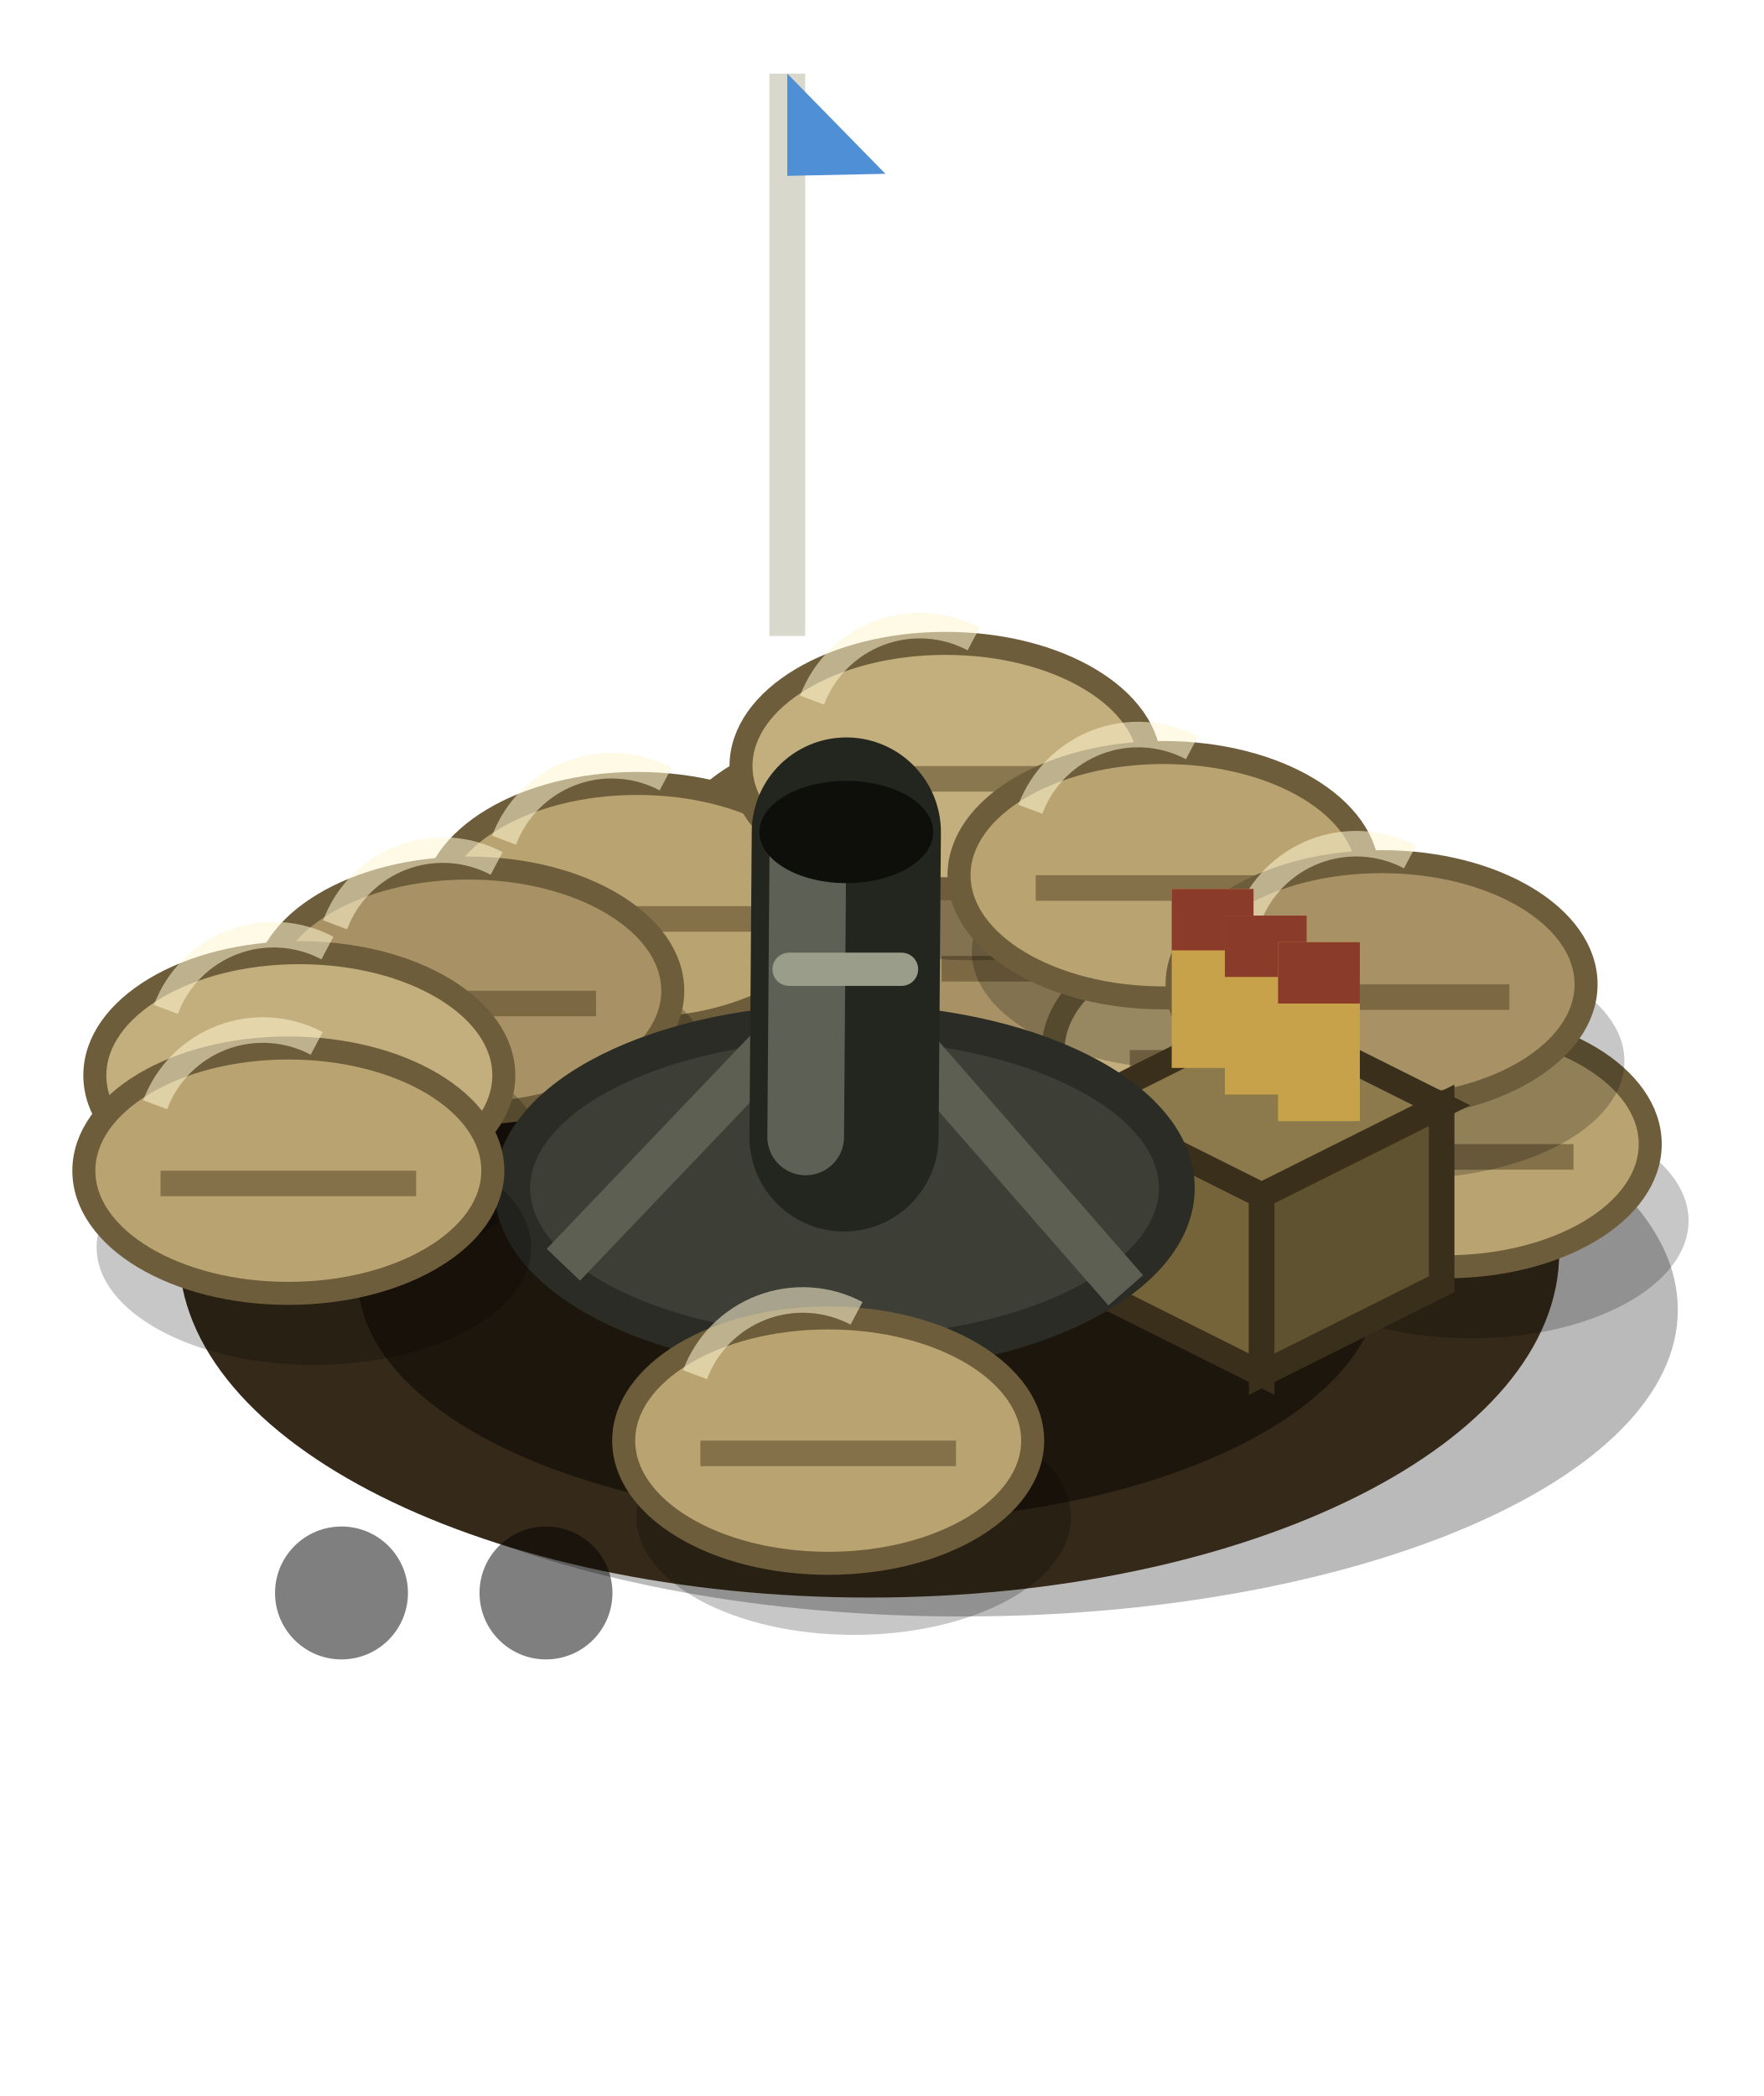
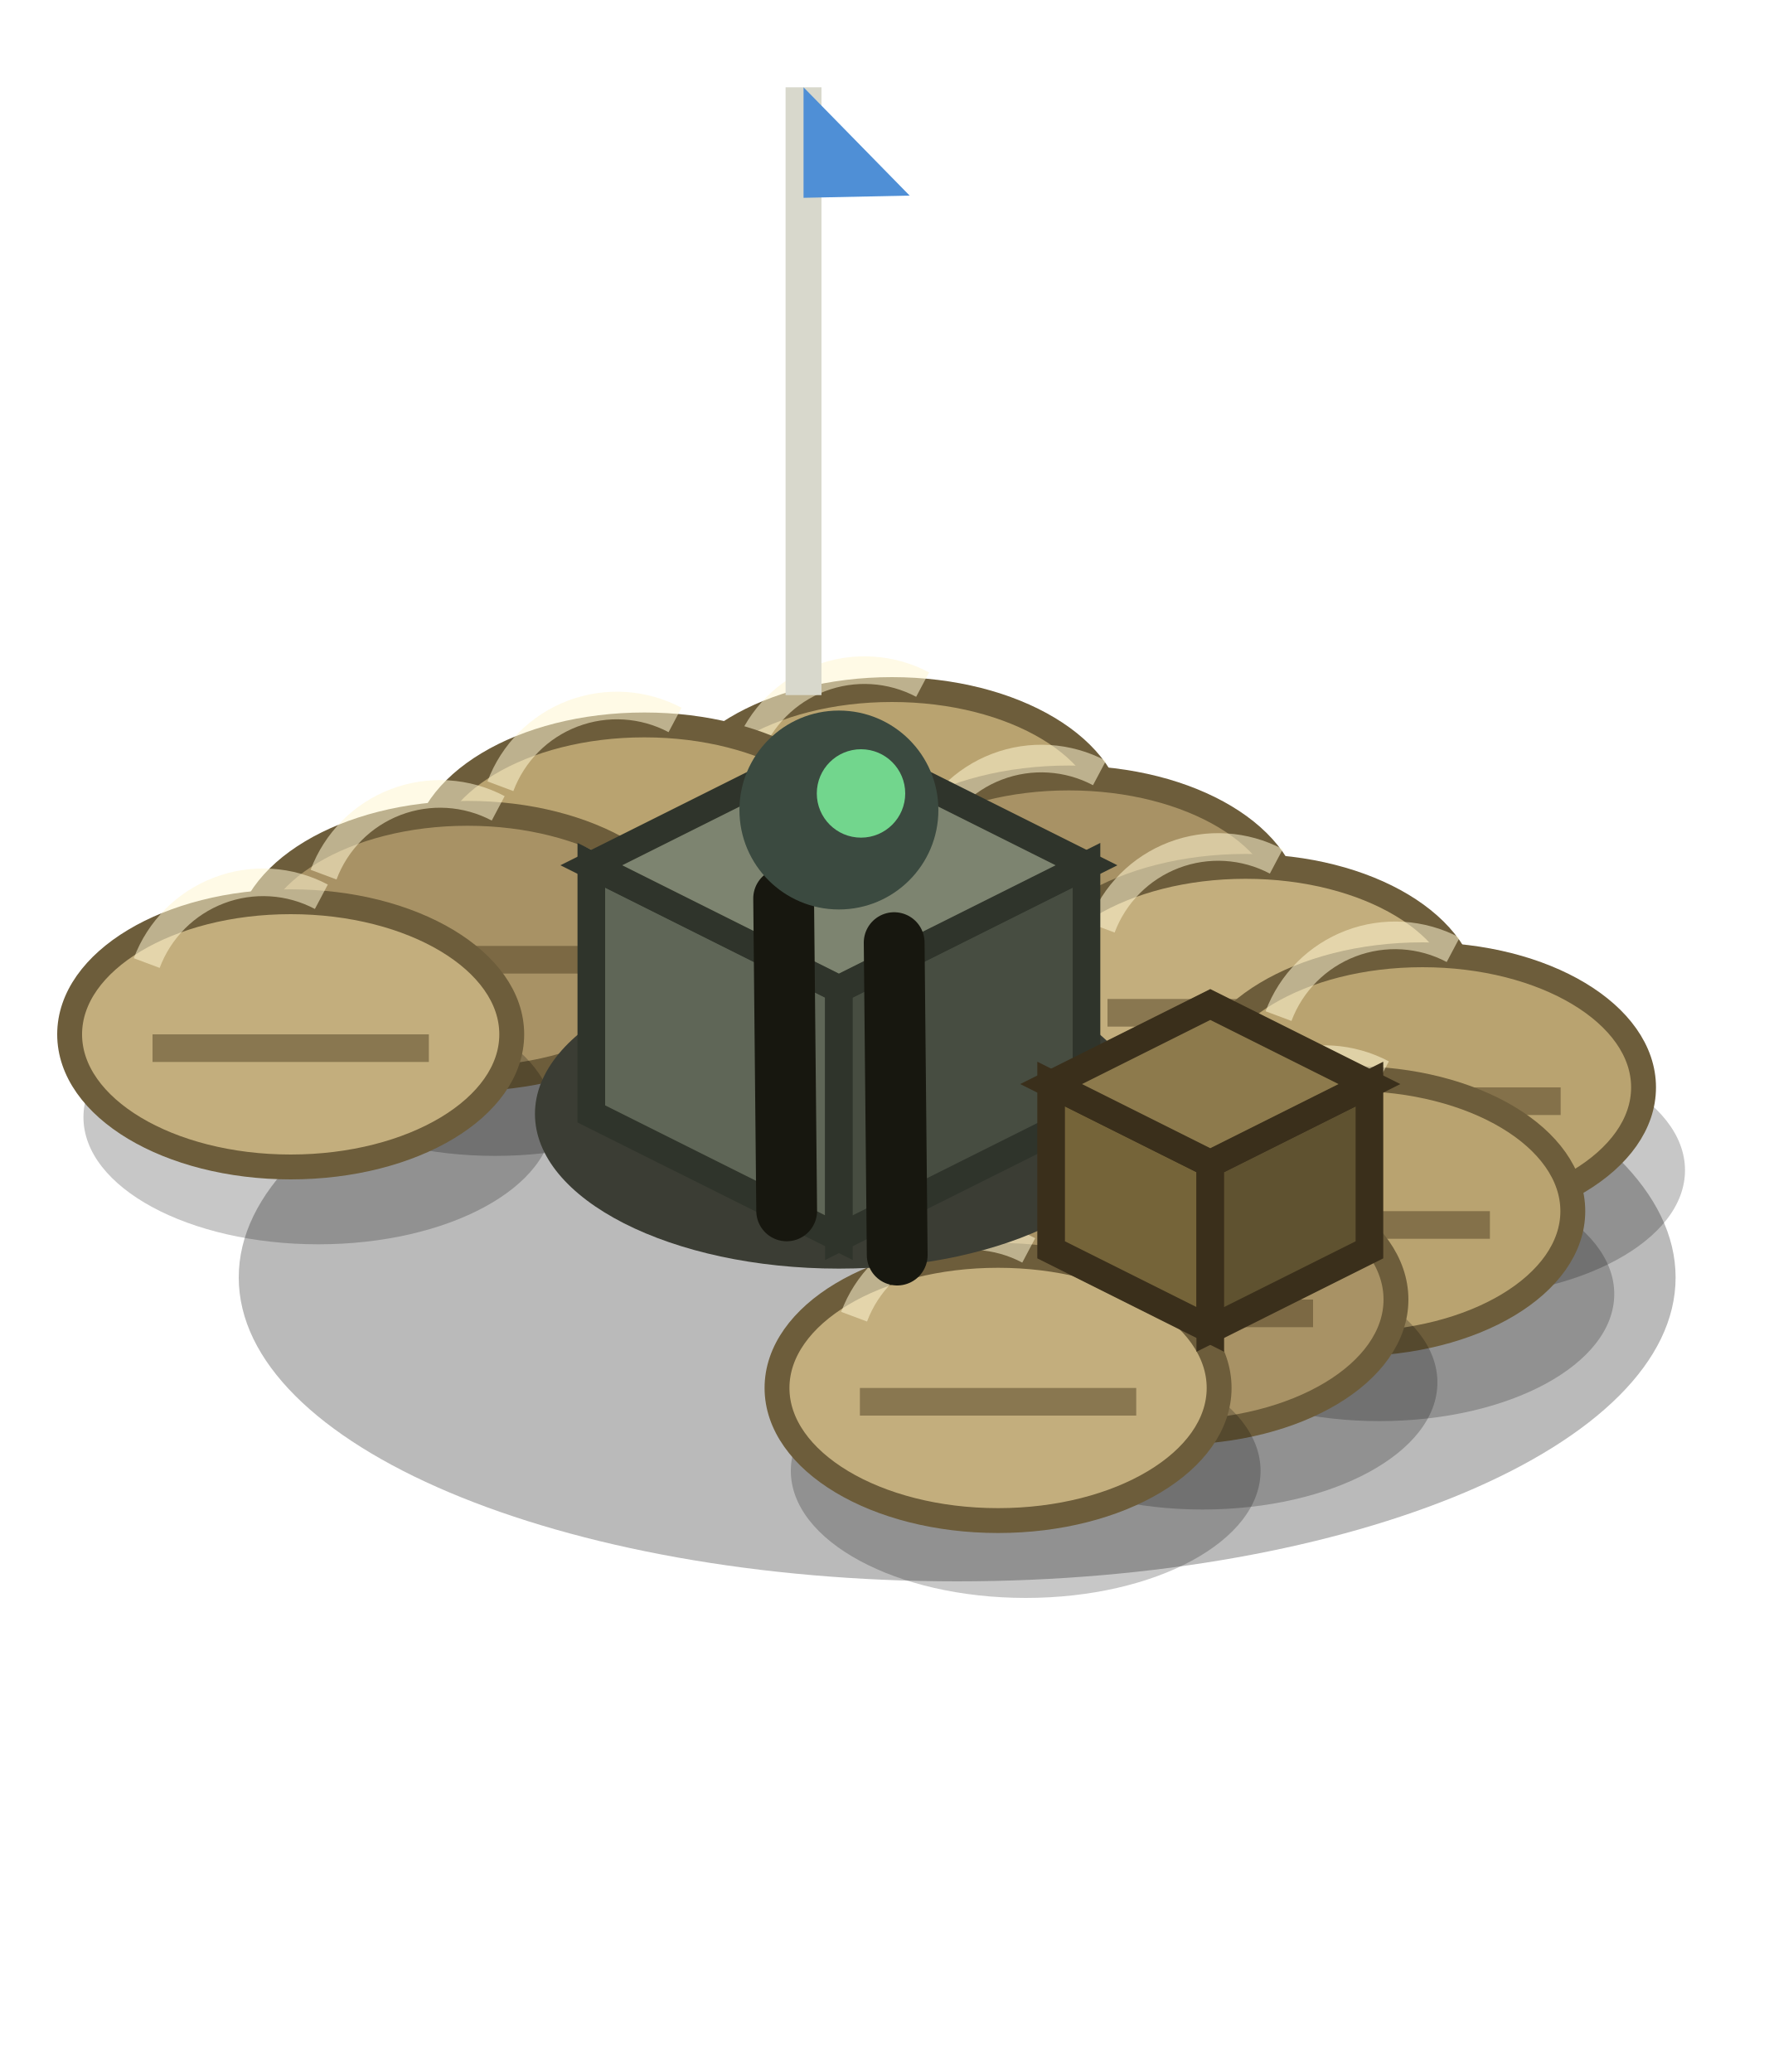
- <svg xmlns="http://www.w3.org/2000/svg" width="69" height="82" viewBox="-34 -48 69 82">
-   <rect id="bounds" x="-34" y="-48" width="69" height="82" fill="#000" fill-opacity="0" />
-   <path d="M31.64 3.24A28 12 0 1 1 -24.36 3.24A28 12 0 1 1 31.64 3.24" fill="rgba(0,0,0,.27)" />
-   <path d="M27 1A27 13.5 0 1 1 -27 1A27 13.5 0 1 1 27 1" fill="#35291a" />
-   <path d="M20 2A20 9.5 0 1 1 -20 2A20 9.5 0 1 1 20 2" fill="#1d160d" />
-   <path d="M9.98 -11.28A8.5 4.6 0 1 1 -7.02 -11.28A8.5 4.6 0 1 1 9.98 -11.28" fill="rgba(0,0,0,.22)" />
-   <path d="M8.48 -14.28A8 4.8 0 1 1 -7.52 -14.28A8 4.8 0 1 1 8.48 -14.28" fill="#b9a370" />
-   <path d="M8.48 -14.28A8 4.8 0 1 1 -7.52 -14.28A8 4.8 0 1 1 8.48 -14.28" fill="none" stroke="#6d5d3b" stroke-width="0.9" />
-   <path d="M-4.73 -16.86A4.5 4.5 0 0 1 1.59 -19.26" fill="none" stroke="rgba(255,246,210,.55)" stroke-width="1" />
-   <path d="M-4.52 -13.78L5.48 -13.78" fill="none" stroke="rgba(80,64,36,.5)" stroke-width="1" />
-   <path d="M17.34 -7.6A8.5 4.6 0 1 1 0.34 -7.6A8.5 4.6 0 1 1 17.34 -7.6" fill="rgba(0,0,0,.22)" />
-   <path d="M15.84 -10.6A8 4.8 0 1 1 -0.16 -10.6A8 4.8 0 1 1 15.84 -10.6" fill="#a89265" />
-   <path d="M15.84 -10.6A8 4.8 0 1 1 -0.16 -10.6A8 4.8 0 1 1 15.84 -10.6" fill="none" stroke="#6d5d3b" stroke-width="0.9" />
-   <path d="M2.63 -13.18A4.5 4.5 0 0 1 8.95 -15.58" fill="none" stroke="rgba(255,246,210,.55)" stroke-width="1" />
-   <path d="M2.84 -10.1L12.84 -10.1" fill="none" stroke="rgba(80,64,36,.5)" stroke-width="1" />
-   <path d="M24.7 -3.92A8.5 4.6 0 1 1 7.7 -3.92A8.5 4.6 0 1 1 24.7 -3.92" fill="rgba(0,0,0,.22)" />
-   <path d="M23.2 -6.92A8 4.8 0 1 1 7.2 -6.92A8 4.8 0 1 1 23.2 -6.92" fill="#c3ae7d" />
-   <path d="M23.2 -6.92A8 4.8 0 1 1 7.2 -6.92A8 4.8 0 1 1 23.2 -6.92" fill="none" stroke="#6d5d3b" stroke-width="0.9" />
-   <path d="M9.99 -9.5A4.5 4.5 0 0 1 16.31 -11.9" fill="none" stroke="rgba(255,246,210,.55)" stroke-width="1" />
-   <path d="M10.2 -6.42L20.2 -6.42" fill="none" stroke="rgba(80,64,36,.5)" stroke-width="1" />
-   <path d="M32.06 -0.24A8.5 4.6 0 1 1 15.06 -0.24A8.5 4.6 0 1 1 32.06 -0.24" fill="rgba(0,0,0,.22)" />
-   <path d="M30.56 -3.24A8 4.8 0 1 1 14.56 -3.24A8 4.8 0 1 1 30.56 -3.24" fill="#b9a370" />
-   <path d="M30.56 -3.24A8 4.8 0 1 1 14.56 -3.24A8 4.8 0 1 1 30.56 -3.24" fill="none" stroke="#6d5d3b" stroke-width="0.9" />
-   <path d="M17.35 -5.82A4.5 4.5 0 0 1 23.67 -8.22" fill="none" stroke="rgba(255,246,210,.55)" stroke-width="1" />
-   <path d="M17.56 -2.74L27.56 -2.74" fill="none" stroke="rgba(80,64,36,.5)" stroke-width="1" />
-   <path d="M0.43 -9.55A8.5 4.6 0 1 1 -16.57 -9.55A8.5 4.6 0 1 1 0.43 -9.55" fill="rgba(0,0,0,.22)" />
-   <path d="M-1.07 -12.55A8 4.8 0 1 1 -17.07 -12.55A8 4.8 0 1 1 -1.07 -12.55" fill="#b9a370" />
-   <path d="M-1.07 -12.55A8 4.8 0 1 1 -17.07 -12.55A8 4.8 0 1 1 -1.07 -12.55" fill="none" stroke="#6d5d3b" stroke-width="0.9" />
-   <path d="M-14.28 -15.13A4.5 4.5 0 0 1 -7.96 -17.52" fill="none" stroke="rgba(255,246,210,.55)" stroke-width="1" />
-   <path d="M-14.07 -12.05L-4.07 -12.05" fill="none" stroke="rgba(80,64,36,.5)" stroke-width="1" />
-   <path d="M-6.18 -6.24A8.5 4.6 0 1 1 -23.18 -6.24A8.5 4.6 0 1 1 -6.18 -6.24" fill="rgba(0,0,0,.22)" />
-   <path d="M-7.68 -9.24A8 4.8 0 1 1 -23.68 -9.24A8 4.8 0 1 1 -7.68 -9.24" fill="#a89265" />
-   <path d="M-7.68 -9.24A8 4.8 0 1 1 -23.68 -9.24A8 4.8 0 1 1 -7.68 -9.24" fill="none" stroke="#6d5d3b" stroke-width="0.9" />
-   <path d="M-20.89 -11.82A4.5 4.5 0 0 1 -14.57 -14.22" fill="none" stroke="rgba(255,246,210,.55)" stroke-width="1" />
-   <path d="M-20.68 -8.74L-10.68 -8.74" fill="none" stroke="rgba(80,64,36,.5)" stroke-width="1" />
-   <path d="M-12.79 -2.93A8.5 4.6 0 1 1 -29.79 -2.93A8.5 4.6 0 1 1 -12.79 -2.93" fill="rgba(0,0,0,.22)" />
-   <path d="M-14.29 -5.93A8 4.8 0 1 1 -30.29 -5.93A8 4.8 0 1 1 -14.29 -5.93" fill="#c3ae7d" />
-   <path d="M-14.29 -5.93A8 4.8 0 1 1 -30.29 -5.93A8 4.8 0 1 1 -14.29 -5.93" fill="none" stroke="#6d5d3b" stroke-width="0.9" />
-   <path d="M-27.51 -8.51A4.5 4.5 0 0 1 -21.19 -10.91" fill="none" stroke="rgba(255,246,210,.55)" stroke-width="1" />
-   <path d="M-27.29 -5.43L-17.29 -5.43" fill="none" stroke="rgba(80,64,36,.5)" stroke-width="1" />
-   <path d="M12.49 -15.03A8.5 4.6 0 1 1 -4.51 -15.03A8.5 4.6 0 1 1 12.49 -15.03" fill="rgba(0,0,0,.22)" />
-   <path d="M10.99 -18.03A8 4.8 0 1 1 -5.01 -18.03A8 4.8 0 1 1 10.99 -18.03" fill="#c3ae7d" />
-   <path d="M10.99 -18.03A8 4.8 0 1 1 -5.01 -18.03A8 4.8 0 1 1 10.99 -18.03" fill="none" stroke="#6d5d3b" stroke-width="0.9" />
-   <path d="M-2.23 -20.61A4.5 4.5 0 0 1 4.09 -23" fill="none" stroke="rgba(255,246,210,.55)" stroke-width="1" />
-   <path d="M-2.01 -17.53L7.99 -17.53" fill="none" stroke="rgba(80,64,36,.5)" stroke-width="1" />
-   <path d="M21.02 -10.76A8.5 4.6 0 1 1 4.02 -10.76A8.5 4.6 0 1 1 21.02 -10.76" fill="rgba(0,0,0,.22)" />
-   <path d="M19.52 -13.76A8 4.8 0 1 1 3.52 -13.76A8 4.8 0 1 1 19.52 -13.76" fill="#b9a370" />
-   <path d="M19.52 -13.76A8 4.8 0 1 1 3.52 -13.76A8 4.8 0 1 1 19.52 -13.76" fill="none" stroke="#6d5d3b" stroke-width="0.9" />
-   <path d="M6.31 -16.34A4.5 4.5 0 0 1 12.63 -18.74" fill="none" stroke="rgba(255,246,210,.55)" stroke-width="1" />
-   <path d="M6.52 -13.26L16.52 -13.26" fill="none" stroke="rgba(80,64,36,.5)" stroke-width="1" />
-   <path d="M29.55 -6.49A8.5 4.6 0 1 1 12.55 -6.49A8.5 4.6 0 1 1 29.55 -6.49" fill="rgba(0,0,0,.22)" />
-   <path d="M28.05 -9.49A8 4.8 0 1 1 12.05 -9.49A8 4.8 0 1 1 28.05 -9.49" fill="#a89265" />
-   <path d="M28.05 -9.49A8 4.8 0 1 1 12.05 -9.49A8 4.8 0 1 1 28.05 -9.49" fill="none" stroke="#6d5d3b" stroke-width="0.9" />
-   <path d="M14.84 -12.07A4.5 4.5 0 0 1 21.16 -14.47" fill="none" stroke="rgba(255,246,210,.55)" stroke-width="1" />
-   <path d="M15.05 -8.99L25.05 -8.99" fill="none" stroke="rgba(80,64,36,.5)" stroke-width="1" />
-   <path d="M8.32 2.24L15.36 5.76L15.36 -1.24L8.32 -4.76Z" fill="#756439" />
-   <path d="M8.32 2.24L15.36 5.76L15.36 -1.24L8.32 -4.76Z" fill="none" stroke="#3a2f1b" stroke-width="1" />
-   <path d="M22.4 2.24L15.36 5.76L15.36 -1.24L22.4 -4.76Z" fill="#5f5230" />
-   <path d="M22.4 2.24L15.36 5.76L15.36 -1.24L22.4 -4.76Z" fill="none" stroke="#3a2f1b" stroke-width="1" />
-   <path d="M15.36 -8.28L22.4 -4.76L15.36 -1.24L8.32 -4.76Z" fill="#8d7a4c" />
-   <path d="M15.36 -8.28L22.4 -4.76L15.36 -1.24L8.32 -4.76Z" fill="none" stroke="#3a2f1b" stroke-width="1" />
-   <rect x="11.84" y="-13.22" width="3.2" height="7" fill="#c8a24a" />
-   <rect x="11.84" y="-13.22" width="3.2" height="2.4" fill="#8b3b2a" />
-   <rect x="13.92" y="-12.18" width="3.2" height="7" fill="#c8a24a" />
-   <rect x="13.92" y="-12.18" width="3.2" height="2.4" fill="#8b3b2a" />
-   <rect x="16" y="-11.14" width="3.2" height="7" fill="#c8a24a" />
-   <rect x="16" y="-11.14" width="3.2" height="2.4" fill="#8b3b2a" />
-   <path d="M12.04 -1.52A13 6.5 0 1 1 -13.96 -1.52A13 6.5 0 1 1 12.04 -1.52" fill="#3d3f37" />
-   <path d="M12.04 -1.52A13 6.5 0 1 1 -13.96 -1.52A13 6.5 0 1 1 12.04 -1.52" fill="none" stroke="#2a2c25" stroke-width="1.4" />
-   <path d="M-0.93 -10.08L-11.96 1.48M-0.93 -10.08L10.04 2.48" fill="none" stroke="#5c5f52" stroke-width="1.8" />
-   <path d="M-0.98 -3.52L-0.89 -15.45" fill="none" stroke="#23251f" stroke-width="7.4" stroke-linecap="round" />
-   <path d="M-2.48 -3.52L-2.39 -15.45" fill="none" stroke="#5d6054" stroke-width="3" stroke-linecap="round" />
-   <path d="M-3.13 -10.08L1.27 -10.08" fill="none" stroke="#9a9d8a" stroke-width="1.3" stroke-linecap="round" />
-   <path d="M2.51 -15.45A3.4 2 0 1 1 -4.29 -15.45A3.4 2 0 1 1 2.51 -15.45" fill="#0e0f0b" />
-   <path d="M-13.22 0.8A8.5 4.6 0 1 1 -30.22 0.8A8.5 4.6 0 1 1 -13.22 0.8" fill="rgba(0,0,0,.22)" />
-   <path d="M-14.72 -2.2A8 4.8 0 1 1 -30.72 -2.2A8 4.8 0 1 1 -14.72 -2.2" fill="#b9a370" />
-   <path d="M-14.72 -2.2A8 4.8 0 1 1 -30.72 -2.2A8 4.8 0 1 1 -14.72 -2.2" fill="none" stroke="#6d5d3b" stroke-width="0.9" />
-   <path d="M-27.93 -4.78A4.5 4.5 0 0 1 -21.61 -7.18" fill="none" stroke="rgba(255,246,210,.55)" stroke-width="1" />
-   <path d="M-27.72 -1.7L-17.72 -1.7" fill="none" stroke="rgba(80,64,36,.5)" stroke-width="1" />
-   <path d="M7.9 11.36A8.5 4.6 0 1 1 -9.1 11.36A8.5 4.6 0 1 1 7.9 11.36" fill="rgba(0,0,0,.22)" />
-   <path d="M6.4 8.36A8 4.8 0 1 1 -9.6 8.36A8 4.8 0 1 1 6.4 8.36" fill="#b9a370" />
-   <path d="M6.4 8.36A8 4.8 0 1 1 -9.6 8.36A8 4.8 0 1 1 6.4 8.36" fill="none" stroke="#6d5d3b" stroke-width="0.9" />
-   <path d="M-6.81 5.78A4.5 4.5 0 0 1 -0.49 3.38" fill="none" stroke="rgba(255,246,210,.55)" stroke-width="1" />
-   <path d="M-6.6 8.86L3.4 8.86" fill="none" stroke="rgba(80,64,36,.5)" stroke-width="1" />
-   <path d="M-3.2 -23.12L-3.2 -45.12" fill="none" stroke="#d8d8cc" stroke-width="1.4" />
-   <path d="M-3.2 -45.12L-3.2 -41.12L0.64 -41.2Z" fill="#4f8fd6" />
-   <path d="M-18.04 14.32A2.6 2.6 0 1 1 -23.24 14.32A2.6 2.6 0 1 1 -18.04 14.32" fill="rgba(0,0,0,.5)" />
-   <path d="M-10.04 14.32A2.6 2.6 0 1 1 -15.24 14.32A2.6 2.6 0 1 1 -10.04 14.32" fill="rgba(0,0,0,.5)" />
+ <svg xmlns="http://www.w3.org/2000/svg" width="64" height="75" viewBox="-31 -43 64 75">
+   <rect id="bounds" x="-31" y="-43" width="64" height="75" fill="#000" fill-opacity="0" />
+   <path d="M29.64 3.24A26 11 0 1 1 -22.36 3.24A26 11 0 1 1 29.64 3.24" fill="rgba(0,0,0,.27)" />
+   <path d="M10.78 -10.24A8.5 4.6 0 1 1 -6.22 -10.24A8.5 4.6 0 1 1 10.78 -10.24" fill="rgba(0,0,0,.22)" />
+   <path d="M9.28 -13.24A8 4.8 0 1 1 -6.72 -13.24A8 4.8 0 1 1 9.28 -13.24" fill="#b9a370" />
+   <path d="M9.28 -13.24A8 4.8 0 1 1 -6.72 -13.24A8 4.8 0 1 1 9.28 -13.24" fill="none" stroke="#6d5d3b" stroke-width="0.9" />
+   <path d="M-3.93 -15.82A4.5 4.5 0 0 1 2.39 -18.22" fill="none" stroke="rgba(255,246,210,.55)" stroke-width="1" />
+   <path d="M-3.72 -12.74L6.28 -12.74" fill="none" stroke="rgba(80,64,36,.5)" stroke-width="1" />
+   <path d="M17.18 -7.04A8.5 4.6 0 1 1 0.18 -7.04A8.5 4.6 0 1 1 17.18 -7.04" fill="rgba(0,0,0,.22)" />
+   <path d="M15.68 -10.04A8 4.8 0 1 1 -0.32 -10.04A8 4.8 0 1 1 15.68 -10.04" fill="#a89265" />
+   <path d="M15.68 -10.04A8 4.8 0 1 1 -0.32 -10.04A8 4.8 0 1 1 15.68 -10.04" fill="none" stroke="#6d5d3b" stroke-width="0.9" />
+   <path d="M2.47 -12.62A4.5 4.5 0 0 1 8.79 -15.02" fill="none" stroke="rgba(255,246,210,.55)" stroke-width="1" />
+   <path d="M2.68 -9.54L12.68 -9.54" fill="none" stroke="rgba(80,64,36,.5)" stroke-width="1" />
+   <path d="M23.58 -3.84A8.5 4.6 0 1 1 6.58 -3.84A8.5 4.6 0 1 1 23.58 -3.84" fill="rgba(0,0,0,.22)" />
+   <path d="M22.08 -6.84A8 4.8 0 1 1 6.08 -6.84A8 4.8 0 1 1 22.08 -6.84" fill="#c3ae7d" />
+   <path d="M22.08 -6.84A8 4.8 0 1 1 6.08 -6.84A8 4.8 0 1 1 22.08 -6.84" fill="none" stroke="#6d5d3b" stroke-width="0.9" />
+   <path d="M8.87 -9.42A4.5 4.5 0 0 1 15.19 -11.82" fill="none" stroke="rgba(255,246,210,.55)" stroke-width="1" />
+   <path d="M9.08 -6.34L19.08 -6.34" fill="none" stroke="rgba(80,64,36,.5)" stroke-width="1" />
+   <path d="M29.98 -0.64A8.5 4.6 0 1 1 12.98 -0.64A8.5 4.6 0 1 1 29.98 -0.64" fill="rgba(0,0,0,.22)" />
+   <path d="M28.48 -3.64A8 4.8 0 1 1 12.48 -3.64A8 4.8 0 1 1 28.48 -3.64" fill="#b9a370" />
+   <path d="M28.48 -3.64A8 4.8 0 1 1 12.48 -3.64A8 4.8 0 1 1 28.48 -3.64" fill="none" stroke="#6d5d3b" stroke-width="0.9" />
+   <path d="M15.27 -6.22A4.5 4.5 0 0 1 21.59 -8.62" fill="none" stroke="rgba(255,246,210,.55)" stroke-width="1" />
+   <path d="M15.48 -3.14L25.48 -3.14" fill="none" stroke="rgba(80,64,36,.5)" stroke-width="1" />
+   <path d="M1.82 -8.96A8.5 4.6 0 1 1 -15.18 -8.96A8.5 4.6 0 1 1 1.82 -8.96" fill="rgba(0,0,0,.22)" />
+   <path d="M0.32 -11.96A8 4.8 0 1 1 -15.68 -11.96A8 4.8 0 1 1 0.32 -11.96" fill="#b9a370" />
+   <path d="M0.32 -11.96A8 4.8 0 1 1 -15.68 -11.96A8 4.8 0 1 1 0.32 -11.96" fill="none" stroke="#6d5d3b" stroke-width="0.9" />
+   <path d="M-12.89 -14.54A4.5 4.5 0 0 1 -6.57 -16.94" fill="none" stroke="rgba(255,246,210,.55)" stroke-width="1" />
+   <path d="M-12.68 -11.46L-2.68 -11.46" fill="none" stroke="rgba(80,64,36,.5)" stroke-width="1" />
+   <path d="M-4.58 -5.76A8.5 4.6 0 1 1 -21.58 -5.76A8.5 4.6 0 1 1 -4.58 -5.76" fill="rgba(0,0,0,.22)" />
+   <path d="M-6.08 -8.76A8 4.8 0 1 1 -22.08 -8.76A8 4.8 0 1 1 -6.08 -8.76" fill="#a89265" />
+   <path d="M-6.08 -8.76A8 4.8 0 1 1 -22.08 -8.76A8 4.8 0 1 1 -6.08 -8.76" fill="none" stroke="#6d5d3b" stroke-width="0.9" />
+   <path d="M-19.29 -11.34A4.5 4.5 0 0 1 -12.97 -13.74" fill="none" stroke="rgba(255,246,210,.55)" stroke-width="1" />
+   <path d="M-19.08 -8.26L-9.08 -8.26" fill="none" stroke="rgba(80,64,36,.5)" stroke-width="1" />
+   <path d="M-10.98 -2.56A8.5 4.6 0 1 1 -27.98 -2.56A8.5 4.6 0 1 1 -10.98 -2.56" fill="rgba(0,0,0,.22)" />
+   <path d="M-12.48 -5.56A8 4.8 0 1 1 -28.48 -5.56A8 4.8 0 1 1 -12.48 -5.56" fill="#c3ae7d" />
+   <path d="M-12.48 -5.56A8 4.8 0 1 1 -28.48 -5.56A8 4.8 0 1 1 -12.48 -5.56" fill="none" stroke="#6d5d3b" stroke-width="0.9" />
+   <path d="M-25.69 -8.14A4.5 4.5 0 0 1 -19.37 -10.54" fill="none" stroke="rgba(255,246,210,.55)" stroke-width="1" />
+   <path d="M-25.48 -5.06L-15.48 -5.06" fill="none" stroke="rgba(80,64,36,.5)" stroke-width="1" />
+   <path d="M27.42 3.84A8.5 4.6 0 1 1 10.42 3.84A8.5 4.6 0 1 1 27.42 3.84" fill="rgba(0,0,0,.22)" />
+   <path d="M25.92 0.84A8 4.8 0 1 1 9.92 0.84A8 4.8 0 1 1 25.92 0.84" fill="#b9a370" />
+   <path d="M25.92 0.84A8 4.8 0 1 1 9.92 0.84A8 4.8 0 1 1 25.92 0.84" fill="none" stroke="#6d5d3b" stroke-width="0.9" />
+   <path d="M12.71 -1.74A4.5 4.5 0 0 1 19.03 -4.14" fill="none" stroke="rgba(255,246,210,.55)" stroke-width="1" />
+   <path d="M12.92 1.34L22.92 1.34" fill="none" stroke="rgba(80,64,36,.5)" stroke-width="1" />
+   <path d="M21.02 7.04A8.5 4.6 0 1 1 4.02 7.04A8.5 4.6 0 1 1 21.02 7.04" fill="rgba(0,0,0,.22)" />
+   <path d="M19.52 4.04A8 4.8 0 1 1 3.52 4.04A8 4.8 0 1 1 19.52 4.04" fill="#a89265" />
+   <path d="M19.52 4.04A8 4.8 0 1 1 3.52 4.04A8 4.8 0 1 1 19.52 4.04" fill="none" stroke="#6d5d3b" stroke-width="0.9" />
+   <path d="M6.31 1.46A4.5 4.5 0 0 1 12.63 -0.94" fill="none" stroke="rgba(255,246,210,.55)" stroke-width="1" />
+   <path d="M6.52 4.54L16.52 4.54" fill="none" stroke="rgba(80,64,36,.5)" stroke-width="1" />
+   <path d="M14.62 10.24A8.5 4.6 0 1 1 -2.38 10.24A8.5 4.6 0 1 1 14.62 10.24" fill="rgba(0,0,0,.22)" />
+   <path d="M13.12 7.24A8 4.8 0 1 1 -2.88 7.24A8 4.8 0 1 1 13.12 7.24" fill="#c3ae7d" />
+   <path d="M13.12 7.24A8 4.8 0 1 1 -2.88 7.24A8 4.8 0 1 1 13.12 7.24" fill="none" stroke="#6d5d3b" stroke-width="0.9" />
+   <path d="M-0.09 4.66A4.5 4.5 0 0 1 6.23 2.26" fill="none" stroke="rgba(255,246,210,.55)" stroke-width="1" />
+   <path d="M0.12 7.74L10.12 7.74" fill="none" stroke="rgba(80,64,36,.5)" stroke-width="1" />
+   <path d="M10.36 -2.68A11 5.6 0 1 1 -11.64 -2.68A11 5.6 0 1 1 10.36 -2.68" fill="#3b3d34" />
+   <path d="M-9.6 -2.68L-0.64 1.8L-0.64 -7.2L-9.6 -11.68Z" fill="#5f6657" />
+   <path d="M-9.6 -2.68L-0.64 1.8L-0.64 -7.2L-9.6 -11.68Z" fill="none" stroke="#2f342b" stroke-width="1" />
+   <path d="M8.32 -2.68L-0.64 1.8L-0.64 -7.2L8.32 -11.68Z" fill="#474d41" />
+   <path d="M8.32 -2.68L-0.64 1.8L-0.64 -7.2L8.32 -11.68Z" fill="none" stroke="#2f342b" stroke-width="1" />
+   <path d="M-0.64 -16.16L8.32 -11.68L-0.64 -7.2L-9.6 -11.68Z" fill="#7d8470" />
+   <path d="M-0.64 -16.16L8.32 -11.68L-0.64 -7.2L-9.6 -11.68Z" fill="none" stroke="#2f342b" stroke-width="1" />
+   <path d="M-2.64 -10.48L-2.53 0.83" fill="none" stroke="#17170f" stroke-width="2.2" stroke-linecap="round" />
+   <path d="M1.36 -8.88L1.47 2.43" fill="none" stroke="#17170f" stroke-width="2.2" stroke-linecap="round" />
+   <path d="M2.96 -13.68A3.6 3.6 0 1 1 -4.24 -13.68A3.6 3.6 0 1 1 2.96 -13.68" fill="#3b4a40" />
+   <path d="M1.76 -14.28A1.6 1.6 0 1 1 -1.44 -14.28A1.6 1.6 0 1 1 1.76 -14.28" fill="rgba(120,230,150,.9)" />
+   <path d="M7.04 2.24L12.8 5.12L12.8 -0.88L7.04 -3.76Z" fill="#756439" />
+   <path d="M7.04 2.24L12.8 5.12L12.8 -0.88L7.04 -3.76Z" fill="none" stroke="#3a2f1b" stroke-width="1" />
+   <path d="M18.56 2.24L12.8 5.12L12.8 -0.88L18.56 -3.76Z" fill="#5f5230" />
+   <path d="M18.56 2.24L12.8 5.12L12.8 -0.88L18.56 -3.76Z" fill="none" stroke="#3a2f1b" stroke-width="1" />
+   <path d="M12.8 -6.64L18.56 -3.76L12.8 -0.88L7.04 -3.76Z" fill="#8d7a4c" />
+   <path d="M12.8 -6.64L18.56 -3.76L12.8 -0.88L7.04 -3.76Z" fill="none" stroke="#3a2f1b" stroke-width="1" />
+   <path d="M-1.92 -17.84L-1.92 -39.84" fill="none" stroke="#d8d8cc" stroke-width="1.3" />
+   <path d="M-1.92 -39.84L-1.92 -35.84L1.92 -35.92Z" fill="#4f8fd6" />
</svg>
